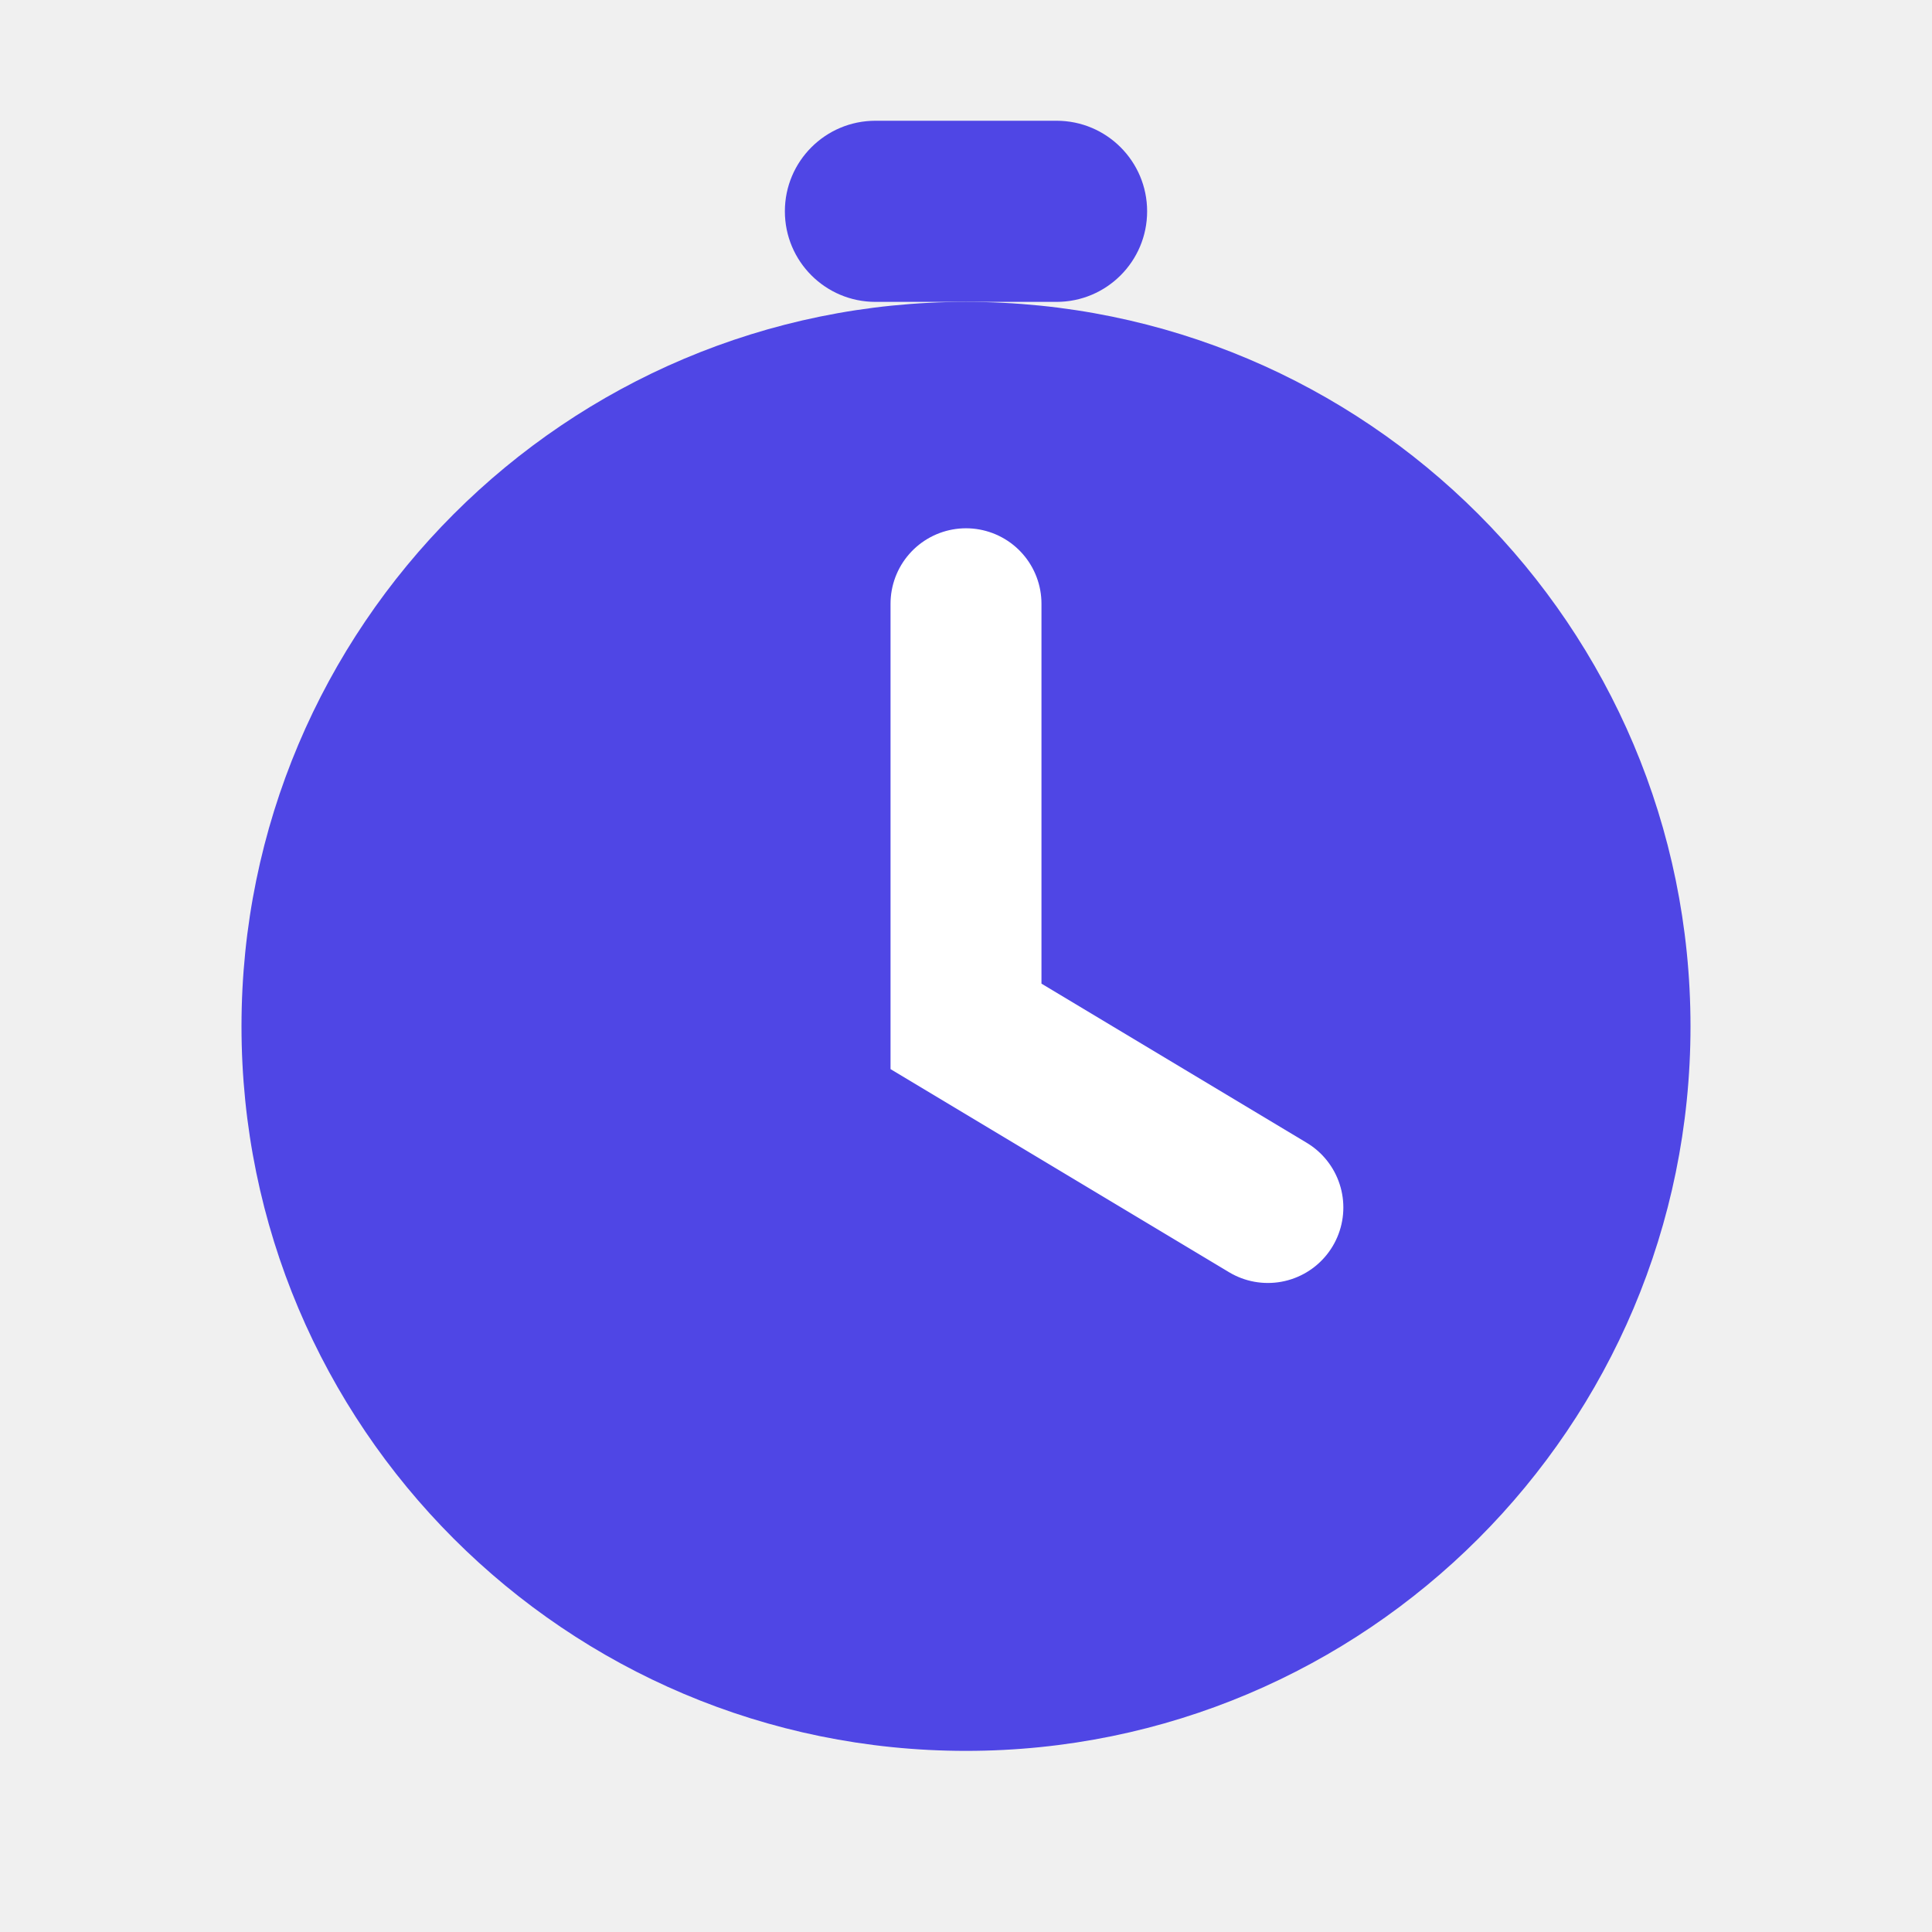
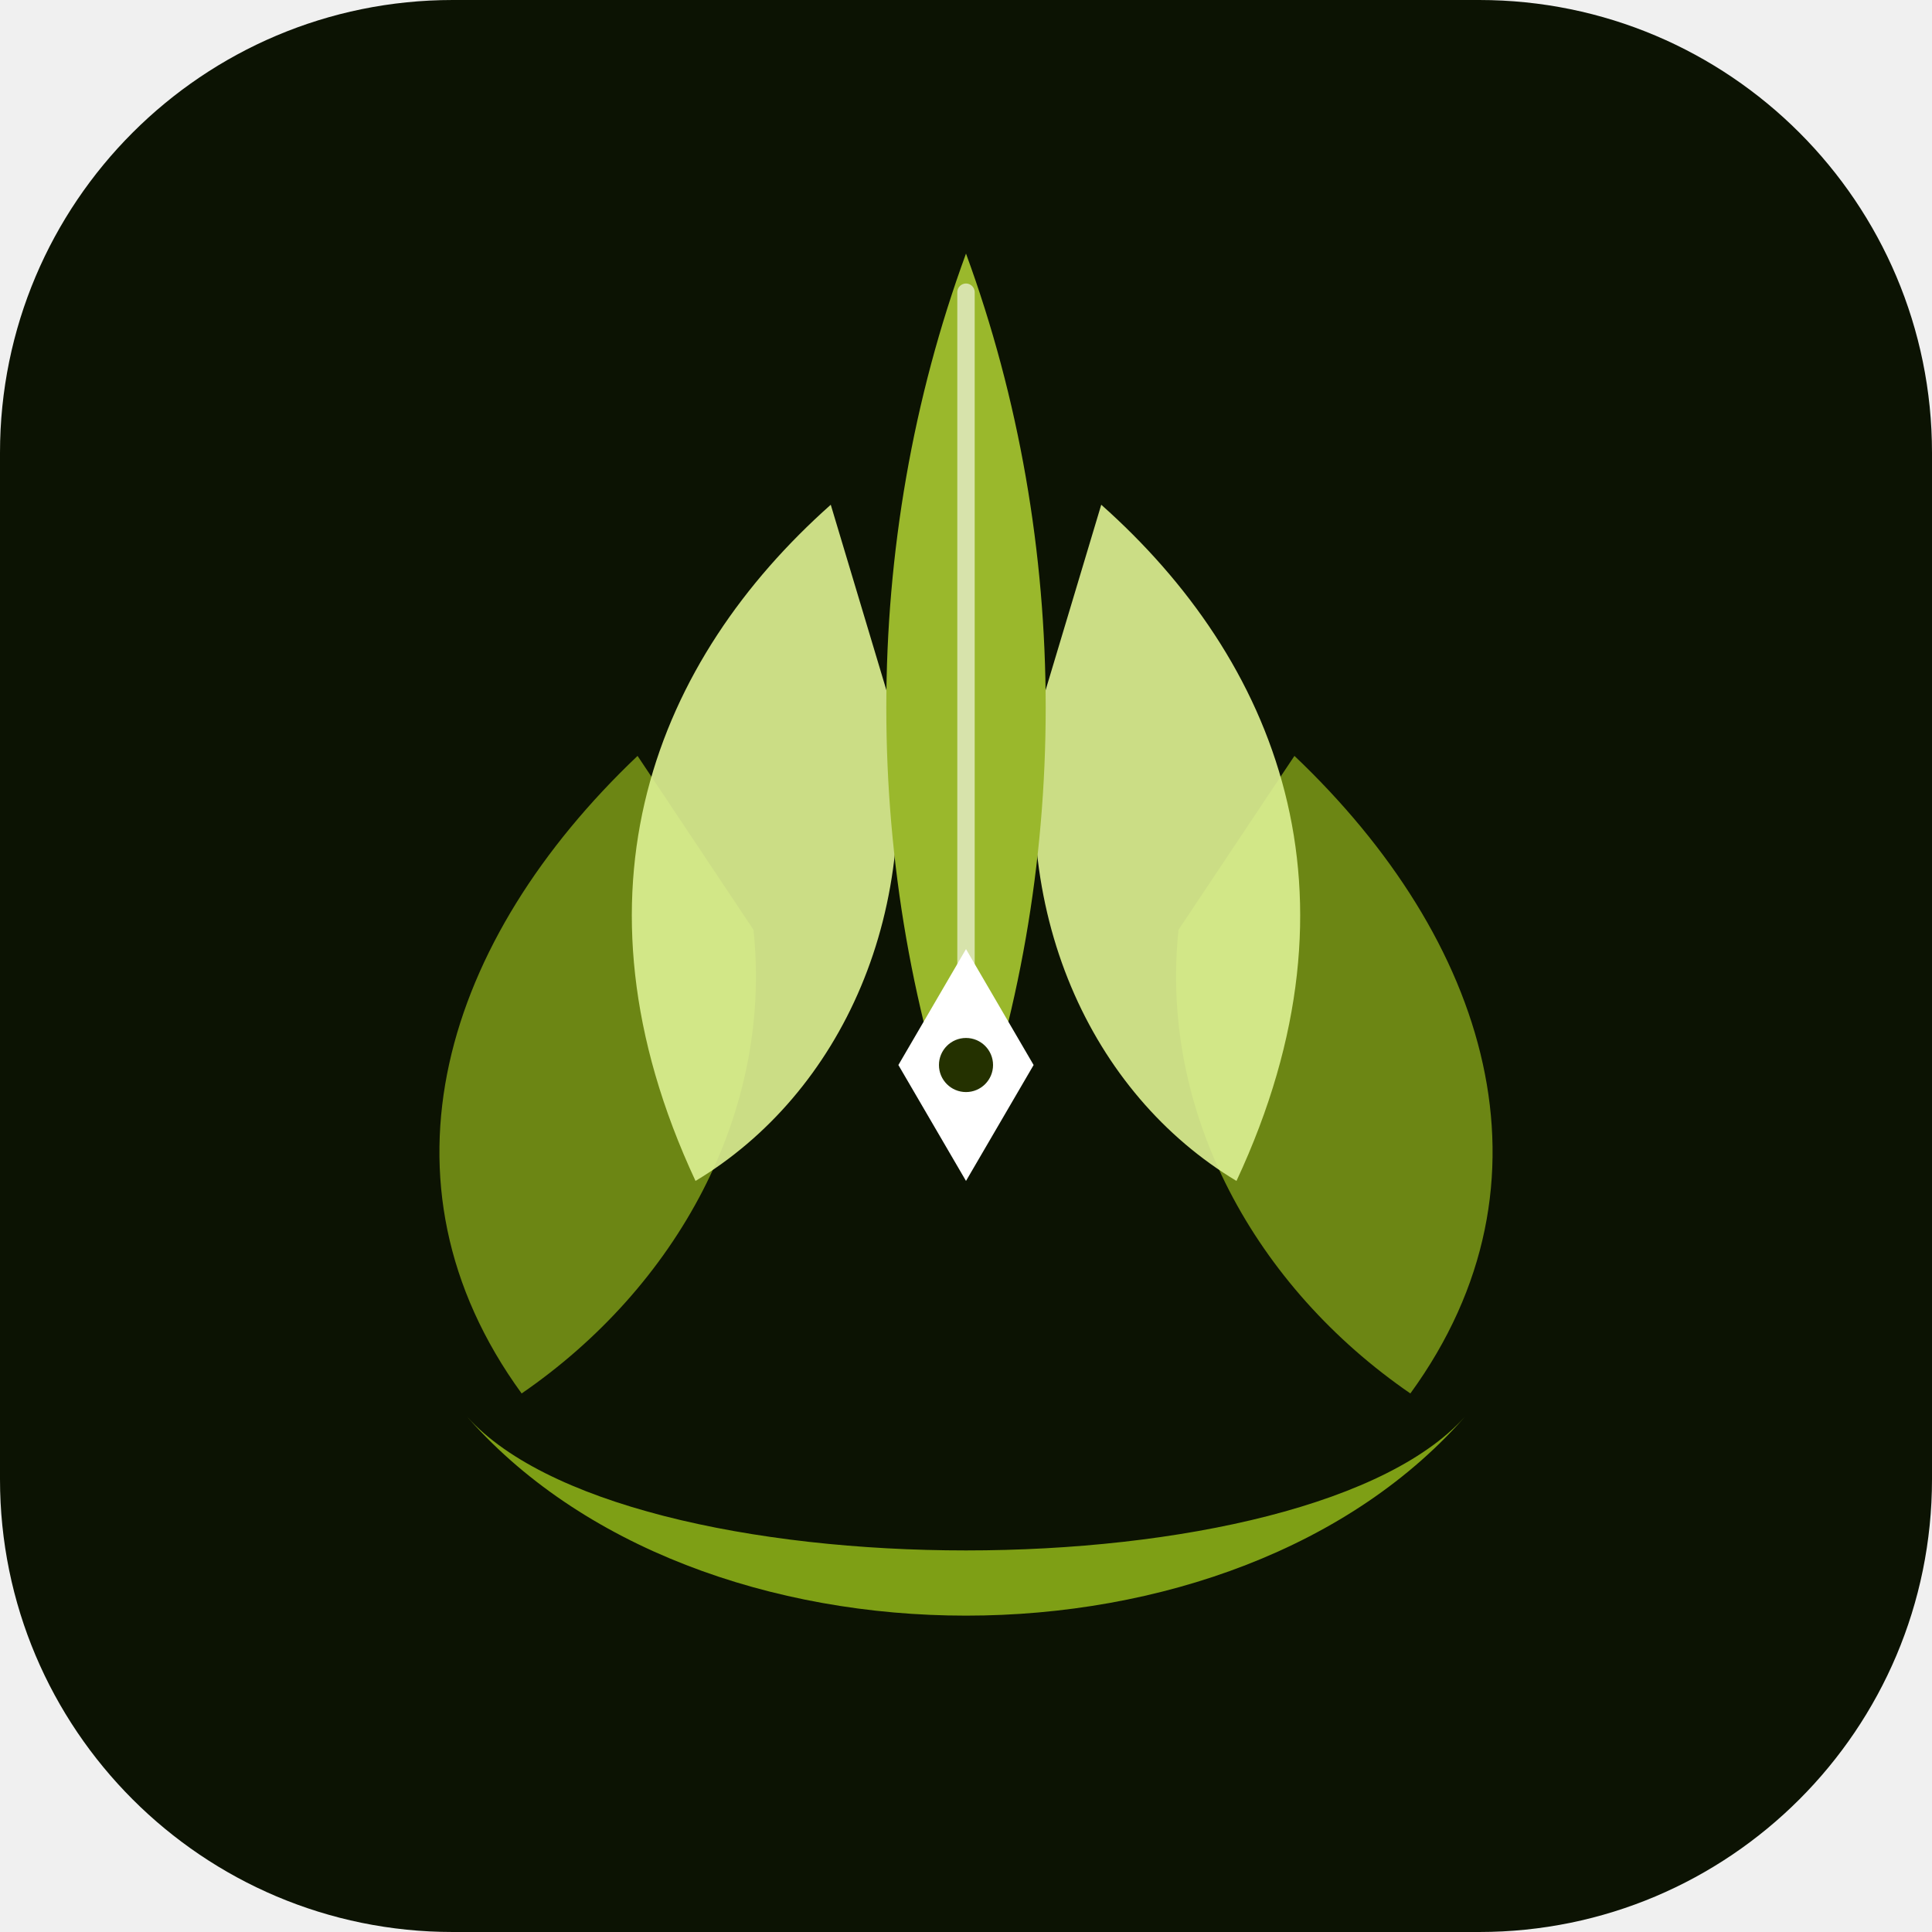
<svg xmlns="http://www.w3.org/2000/svg" viewBox="0 0 32 32">
-   <circle cx="16" cy="17" r="12" fill="#4f46e5" />
-   <path d="M16 10v7l5 3" stroke="#fff" stroke-width="2.5" fill="none" stroke-linecap="round" />
-   <rect x="13" y="2" width="6" height="3" rx="1.5" fill="#4f46e5" />
+   <defs>
+     <linearGradient id="luma-crown" x1="16" y1="4" x2="16" y2="19" gradientUnits="userSpaceOnUse">
+       <stop offset="0%" stop-color="#FFFFFF" />
+       <stop offset="25%" stop-color="#EEF9B2" />
+       <stop offset="70%" stop-color="#DBEF90" />
+       <stop offset="100%" stop-color="#9AB82C" />
+     </linearGradient>
+     <linearGradient id="luma-wings" x1="7" y1="9" x2="25" y2="23" gradientUnits="userSpaceOnUse">
+       <stop offset="0%" stop-color="#DBEF90" />
+       <stop offset="50%" stop-color="#BEDC58" />
+       <stop offset="100%" stop-color="#6C8614" />
+     </linearGradient>
+     <linearGradient id="luma-cradle" x1="7" y1="22" x2="25" y2="28" gradientUnits="userSpaceOnUse">
+       <stop offset="0%" stop-color="#7E9F15" />
+       <stop offset="50%" stop-color="#DBEF90" />
+       <stop offset="100%" stop-color="#7E9F15" />
+     </linearGradient>
+   </defs>
+   <rect width="32" height="32" rx="7.5" fill="#0C1303" />
+   <g transform="translate(16, 17) scale(0.16) translate(-100, -104)">
+     <path d="M66 76 C46 95 38 120 54 142 C70 131 80 113 78 94 Z" fill="url(#luma-wings)" />
+     <path d="M134 76 C154 95 162 120 146 142 C130 131 120 113 122 94 Z" fill="url(#luma-wings)" />
+     <path d="M86 50 C68 66 58 90 72 120 C87 111 96 92 92 70 Z" fill="#DBEF90" opacity="0.92" />
+     <path d="M114 50 C132 66 142 90 128 120 C113 111 104 92 108 70 Z" fill="#DBEF90" opacity="0.92" />
+     <path d="M100 24 C89 54 89 88 100 118 C111 88 111 54 100 24 Z" fill="url(#luma-crown)" />
+     <line x1="100" y1="28" x2="100" y2="114" stroke="#FFFFFF" stroke-width="1.8" stroke-linecap="round" opacity="0.6" />
+     <path d="M48 144 C72 172 128 172 152 144 C136 163 64 163 48 144 Z" fill="url(#luma-cradle)" />
+     <polygon points="100,96 107,108 100,120 93,108" fill="#FFFFFF" />
+     <circle cx="100" cy="108" r="2.8" fill="#243100" />
+   </g>
</svg>
